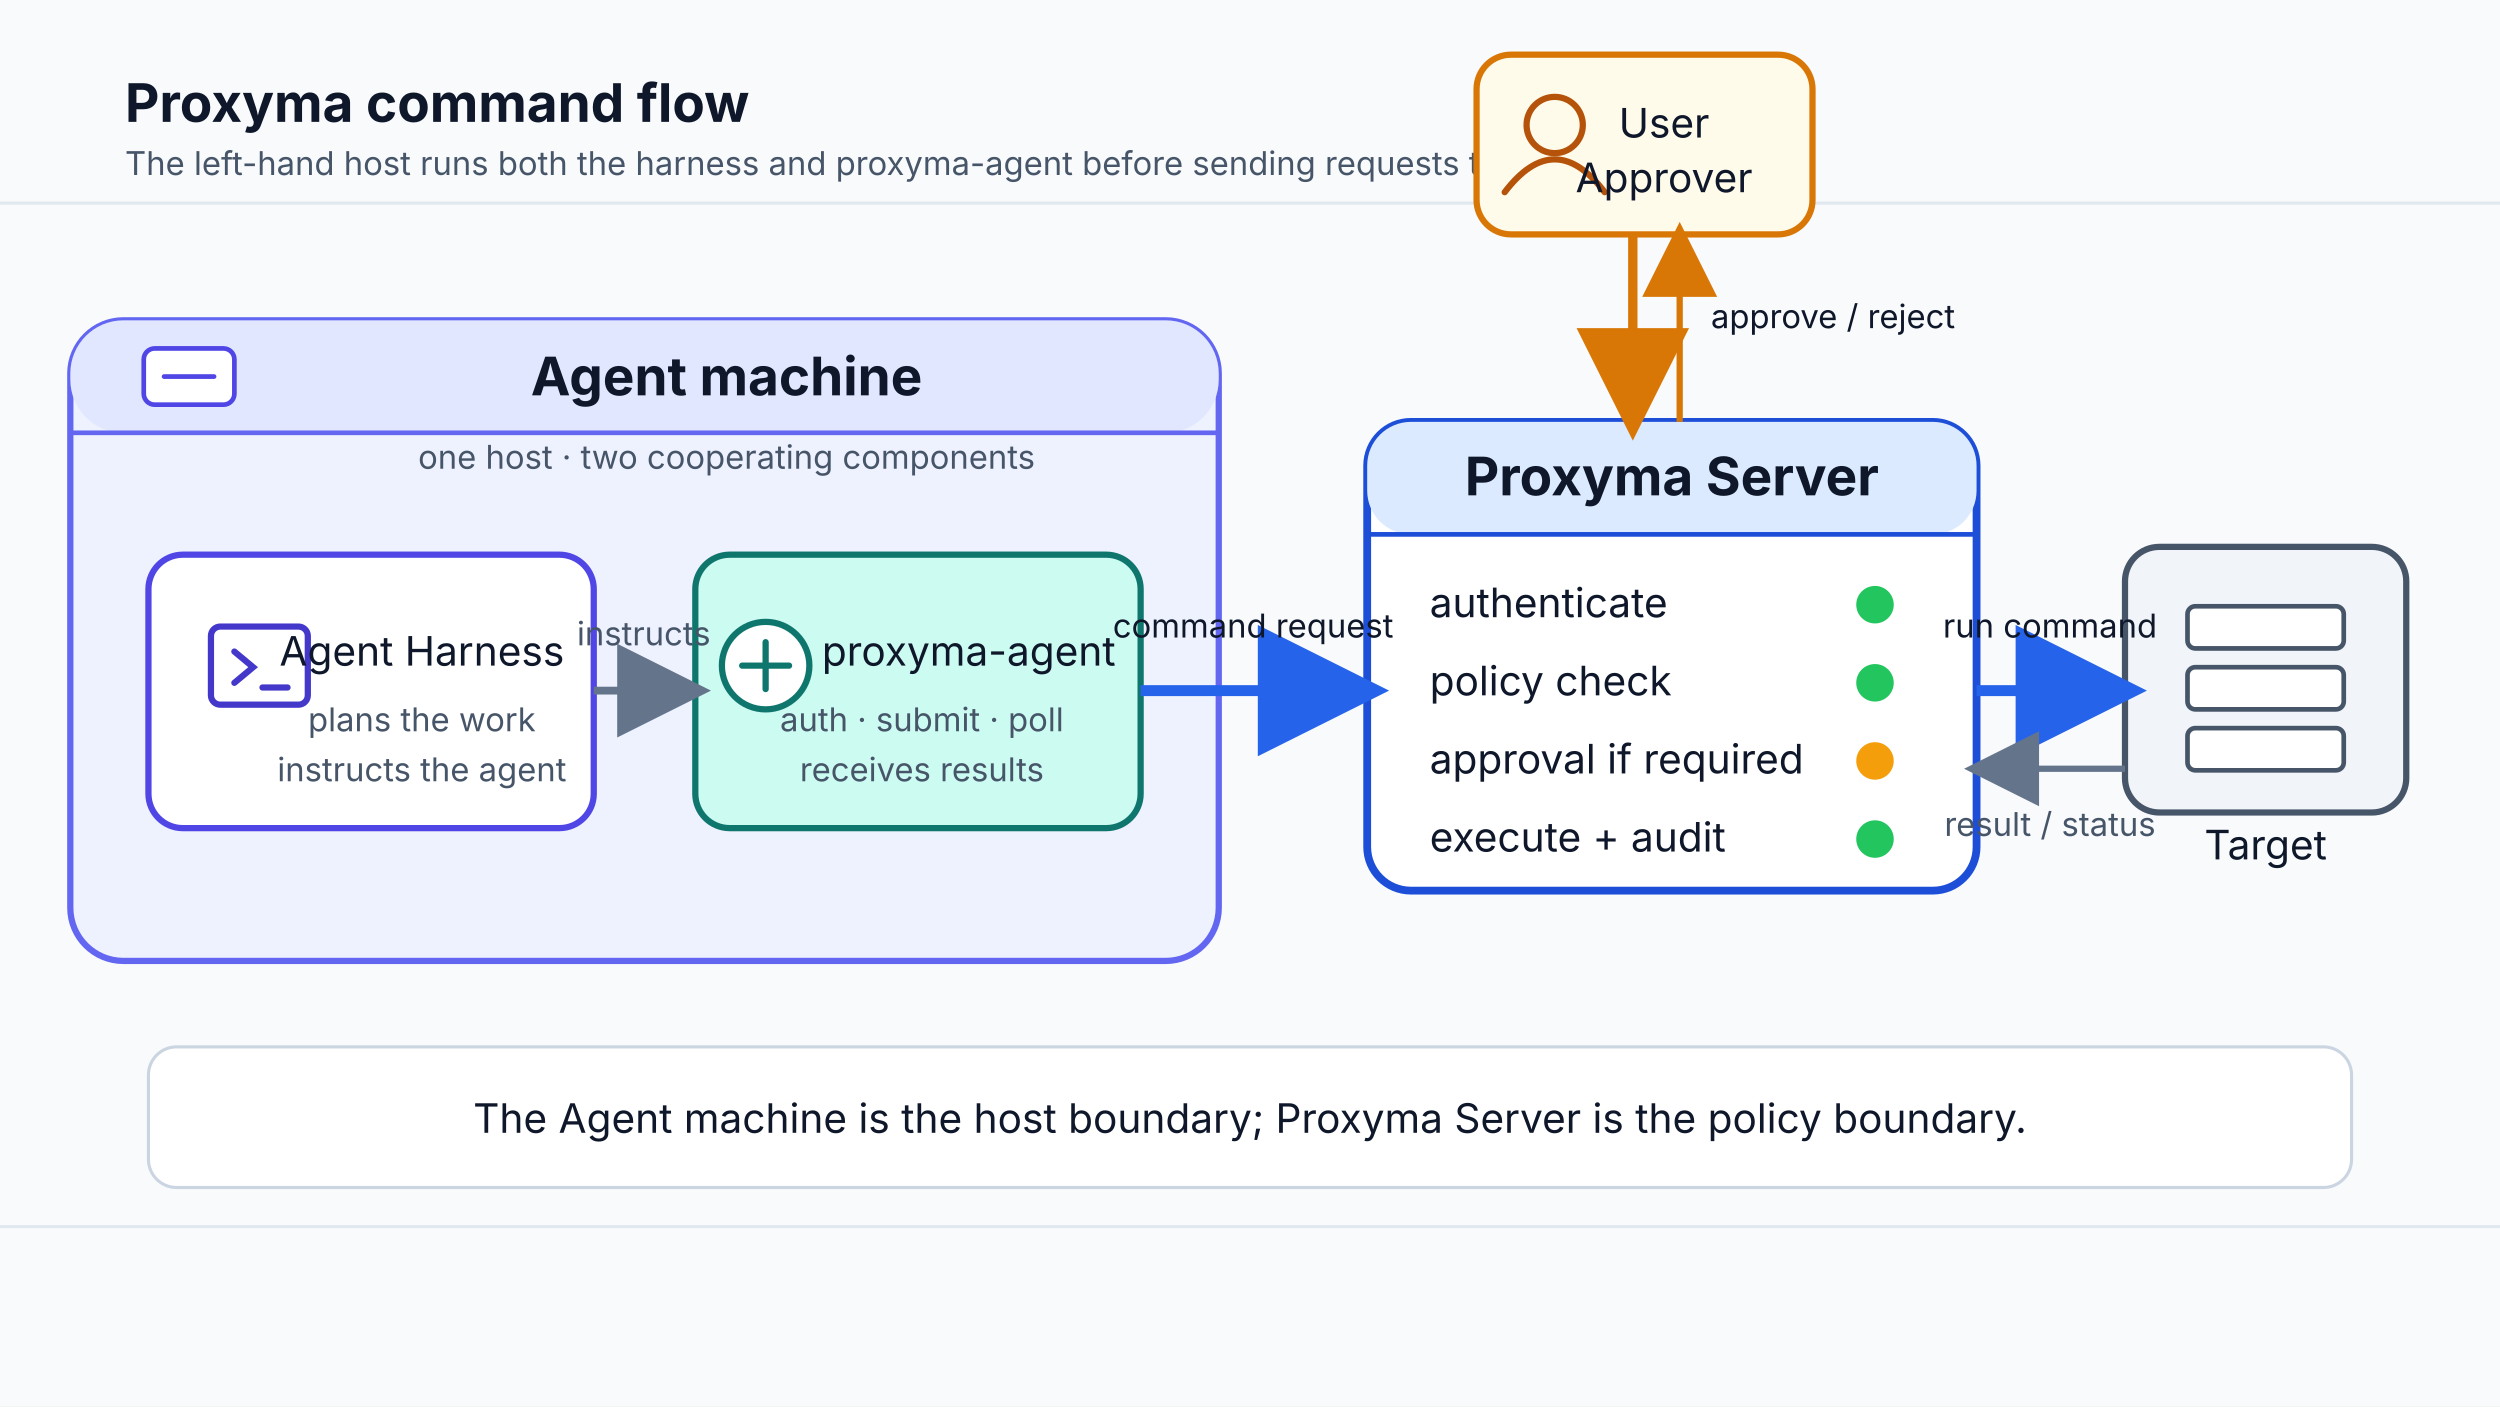
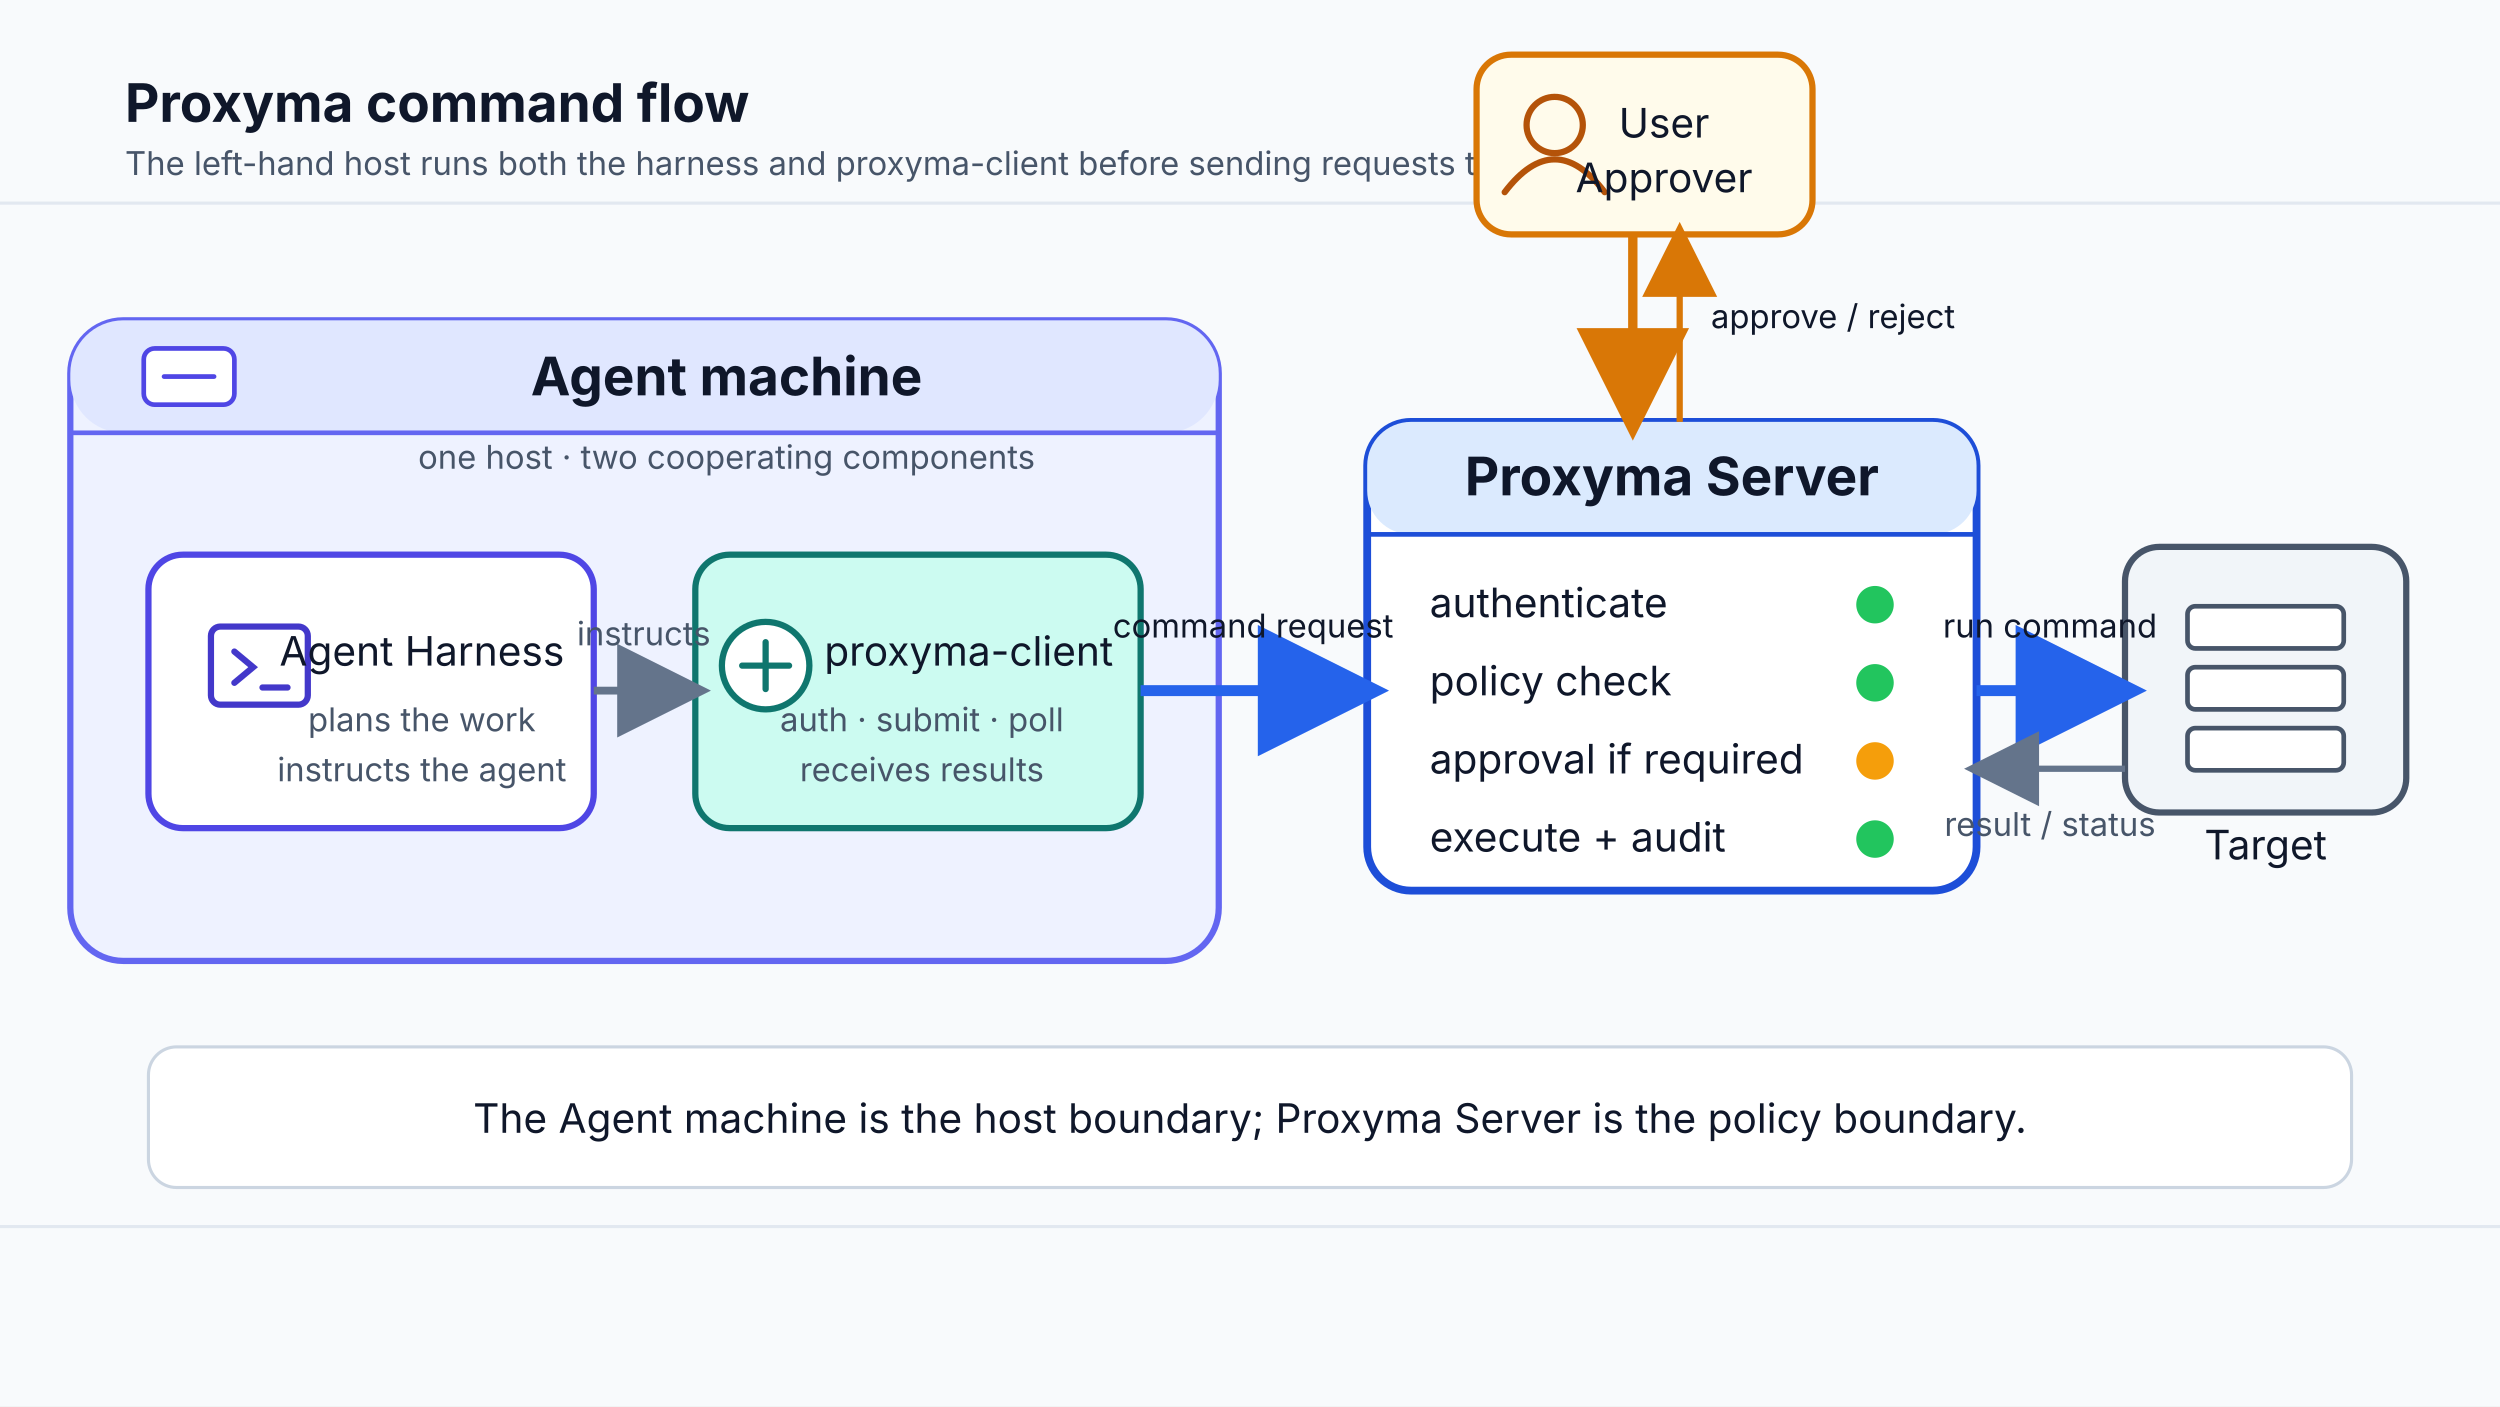
<svg xmlns="http://www.w3.org/2000/svg" width="1600" height="900" viewBox="0 0 1600 900">
  <defs>
    <marker id="blue" markerWidth="12" markerHeight="12" refX="10" refY="6" orient="auto">
      <path d="M0,0 L12,6 L0,12 Z" fill="#2563eb" />
    </marker>
    <marker id="amber" markerWidth="12" markerHeight="12" refX="10" refY="6" orient="auto">
      <path d="M0,0 L12,6 L0,12 Z" fill="#d97706" />
    </marker>
    <marker id="gray" markerWidth="12" markerHeight="12" refX="10" refY="6" orient="auto">
      <path d="M0,0 L12,6 L0,12 Z" fill="#64748b" />
    </marker>
    <style>.t{font-family:Inter,Segoe UI,Arial,sans-serif;fill:#0f172a}.h{font-size:34px;font-weight:700}.b{font-size:26px}.s{font-size:21px}.m{fill:#475569}</style>
  </defs>
  <rect width="1600" height="900" fill="#f8fafc" />
  <path d="M0 130 H1600 M0 785 H1600" stroke="#e2e8f0" stroke-width="2" />
  <text x="80" y="78" class="t h">Proxyma command flow</text>
-   <text x="80" y="112" class="t s m">The left-hand host runs both the harness and proxyma-agent before sending requests to Proxyma.</text>
+   <text x="80" y="112" class="t s m">The left-hand host runs both the harness and proxyma-client before sending requests to Proxyma.</text>
  <rect x="45" y="205" width="735" height="410" rx="34" fill="#eef2ff" stroke="#6366f1" stroke-width="4" />
  <rect x="45" y="205" width="735" height="72" rx="34" fill="#e0e7ff" />
  <path d="M45 277 H780" stroke="#6366f1" stroke-width="3" />
  <rect x="92" y="223" width="58" height="36" rx="7" fill="#fff" stroke="#4f46e5" stroke-width="3" />
  <path d="M105 241 h32" stroke="#4f46e5" stroke-width="3" stroke-linecap="round" />
  <text x="465" y="253" class="t h" text-anchor="middle">Agent machine</text>
  <text x="465" y="300" class="t s m" text-anchor="middle">one host · two cooperating components</text>
  <rect x="95" y="355" width="285" height="175" rx="22" fill="#fff" stroke="#4f46e5" stroke-width="4" />
  <rect x="135" y="401" width="62" height="50" rx="6" fill="none" stroke="#4338ca" stroke-width="4" />
  <path d="M150 417 l12 10 -12 10 M168 440 h16" fill="none" stroke="#4338ca" stroke-width="4" stroke-linecap="round" />
  <text x="270" y="426" class="t b" text-anchor="middle">Agent Harness</text>
  <text x="270" y="468" class="t s m" text-anchor="middle">plans the work</text>
  <text x="270" y="500" class="t s m" text-anchor="middle">instructs the agent</text>
  <rect x="445" y="355" width="285" height="175" rx="22" fill="#ccfbf1" stroke="#0f766e" stroke-width="4" />
  <circle cx="490" cy="426" r="28" fill="#fff" stroke="#0f766e" stroke-width="4" />
  <path d="M490 411 v30 M475 426 h30" stroke="#0f766e" stroke-width="4" stroke-linecap="round" />
-   <text x="620" y="426" class="t b" text-anchor="middle">proxyma-agent</text>
+   <text x="620" y="426" class="t b" text-anchor="middle">proxyma-client</text>
  <text x="590" y="468" class="t s m" text-anchor="middle">auth · submit · poll</text>
  <text x="590" y="500" class="t s m" text-anchor="middle">receives results</text>
  <path d="M380 442 H445" fill="none" stroke="#64748b" stroke-width="5" marker-end="url(#gray)" />
  <text x="412" y="413" class="t s m" text-anchor="middle">instructs</text>
  <rect x="875" y="270" width="390" height="300" rx="28" fill="#fff" stroke="#1d4ed8" stroke-width="5" />
  <rect x="875" y="270" width="390" height="72" rx="28" fill="#dbeafe" />
  <path d="M875 342 h390" stroke="#1d4ed8" stroke-width="3" />
  <text x="1070" y="317" class="t h" text-anchor="middle">Proxyma Server</text>
  <text x="915" y="395" class="t b">authenticate</text>
  <circle cx="1200" cy="387" r="12" fill="#22c55e" />
  <text x="915" y="445" class="t b">policy check</text>
  <circle cx="1200" cy="437" r="12" fill="#22c55e" />
  <text x="915" y="495" class="t b">approval if required</text>
  <circle cx="1200" cy="487" r="12" fill="#f59e0b" />
  <text x="915" y="545" class="t b">execute + audit</text>
  <circle cx="1200" cy="537" r="12" fill="#22c55e" />
  <rect x="1360" y="350" width="180" height="170" rx="22" fill="#f1f5f9" stroke="#475569" stroke-width="4" />
  <rect x="1400" y="388" width="100" height="27" rx="5" fill="#fff" stroke="#475569" stroke-width="3" />
  <rect x="1400" y="427" width="100" height="27" rx="5" fill="#fff" stroke="#475569" stroke-width="3" />
  <rect x="1400" y="466" width="100" height="27" rx="5" fill="#fff" stroke="#475569" stroke-width="3" />
  <text x="1450" y="550" class="t b" text-anchor="middle">Target</text>
  <rect x="945" y="35" width="215" height="115" rx="22" fill="#fffbeb" stroke="#d97706" stroke-width="4" />
  <circle cx="995" cy="80" r="18" fill="none" stroke="#b45309" stroke-width="4" />
  <path d="M963 123 q32-42 64 0" fill="none" stroke="#b45309" stroke-width="4" stroke-linecap="round" />
  <text x="1065" y="88" class="t b" text-anchor="middle">User</text>
  <text x="1065" y="123" class="t b" text-anchor="middle">Approver</text>
  <path d="M730 442 H875" fill="none" stroke="#2563eb" stroke-width="7" marker-end="url(#blue)" />
  <text x="802" y="408" class="t s" fill="#1d4ed8" text-anchor="middle">command request</text>
  <path d="M1265 442 H1360" fill="none" stroke="#2563eb" stroke-width="7" marker-end="url(#blue)" />
  <text x="1312" y="408" class="t s" fill="#1d4ed8" text-anchor="middle">run command</text>
  <path d="M1360 492 H1265" fill="none" stroke="#64748b" stroke-width="4" marker-end="url(#gray)" />
  <text x="1312" y="535" class="t s m" text-anchor="middle">result / status</text>
  <path d="M1045 150 V270" fill="none" stroke="#d97706" stroke-width="6" marker-end="url(#amber)" />
  <path d="M1075 270 V150" fill="none" stroke="#d97706" stroke-width="4" marker-end="url(#amber)" />
  <text x="1095" y="210" class="t s" fill="#b45309">approve / reject</text>
  <rect x="95" y="670" width="1410" height="90" rx="18" fill="#fff" stroke="#cbd5e1" stroke-width="2" />
  <text x="800" y="725" class="t b" text-anchor="middle">The Agent machine is the host boundary; Proxyma Server is the policy boundary.</text>
</svg>
